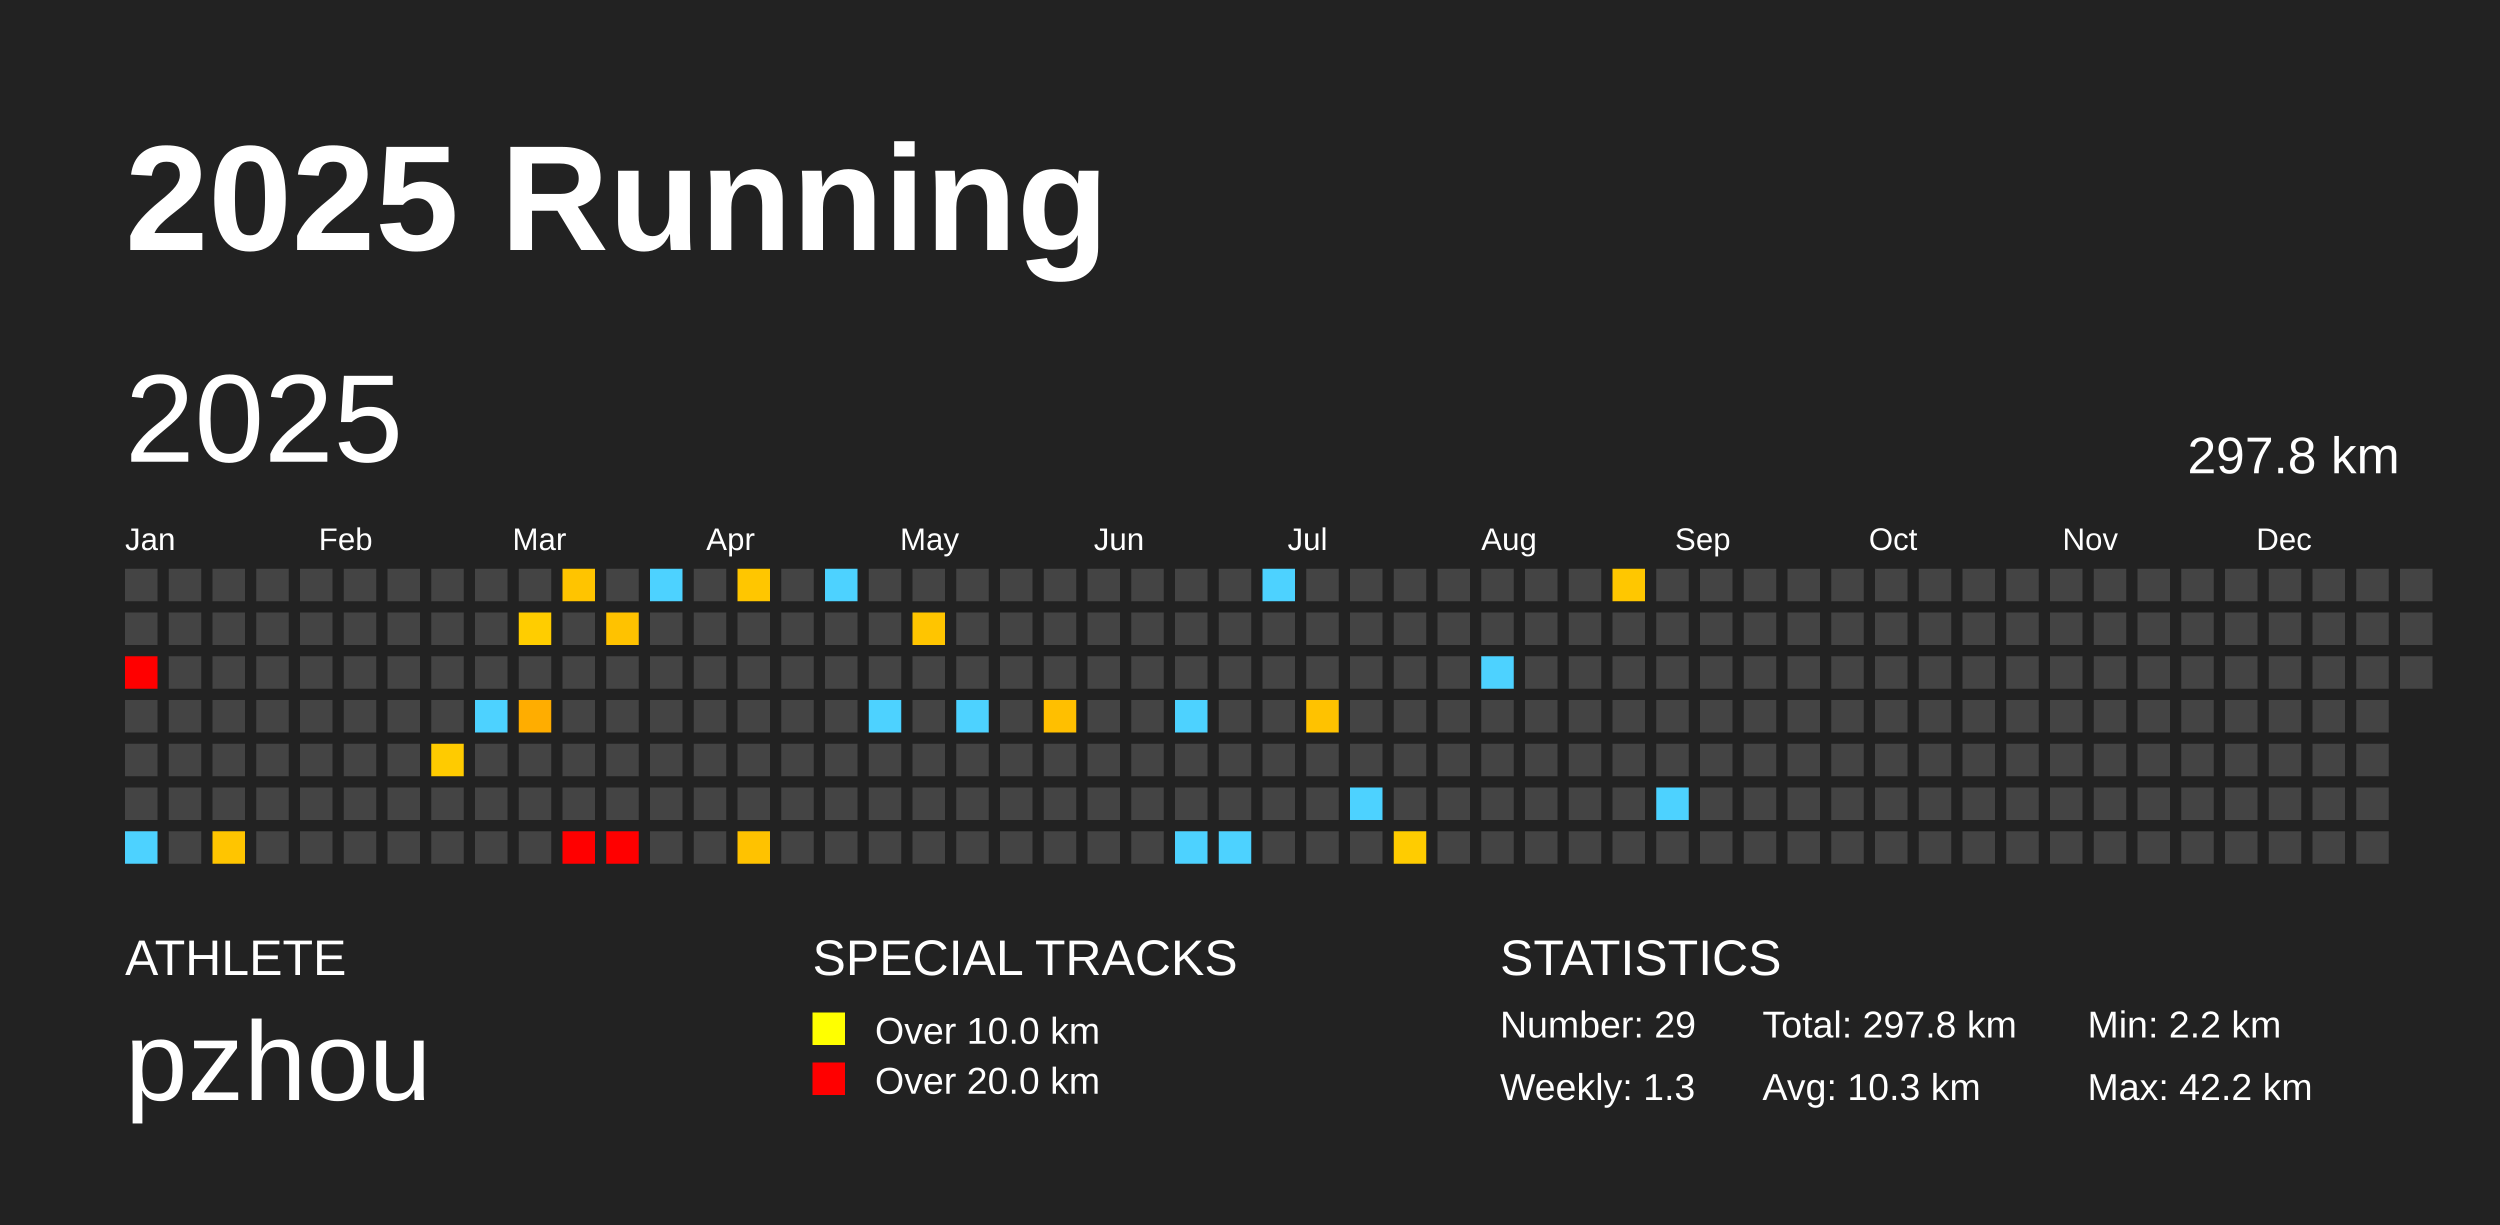
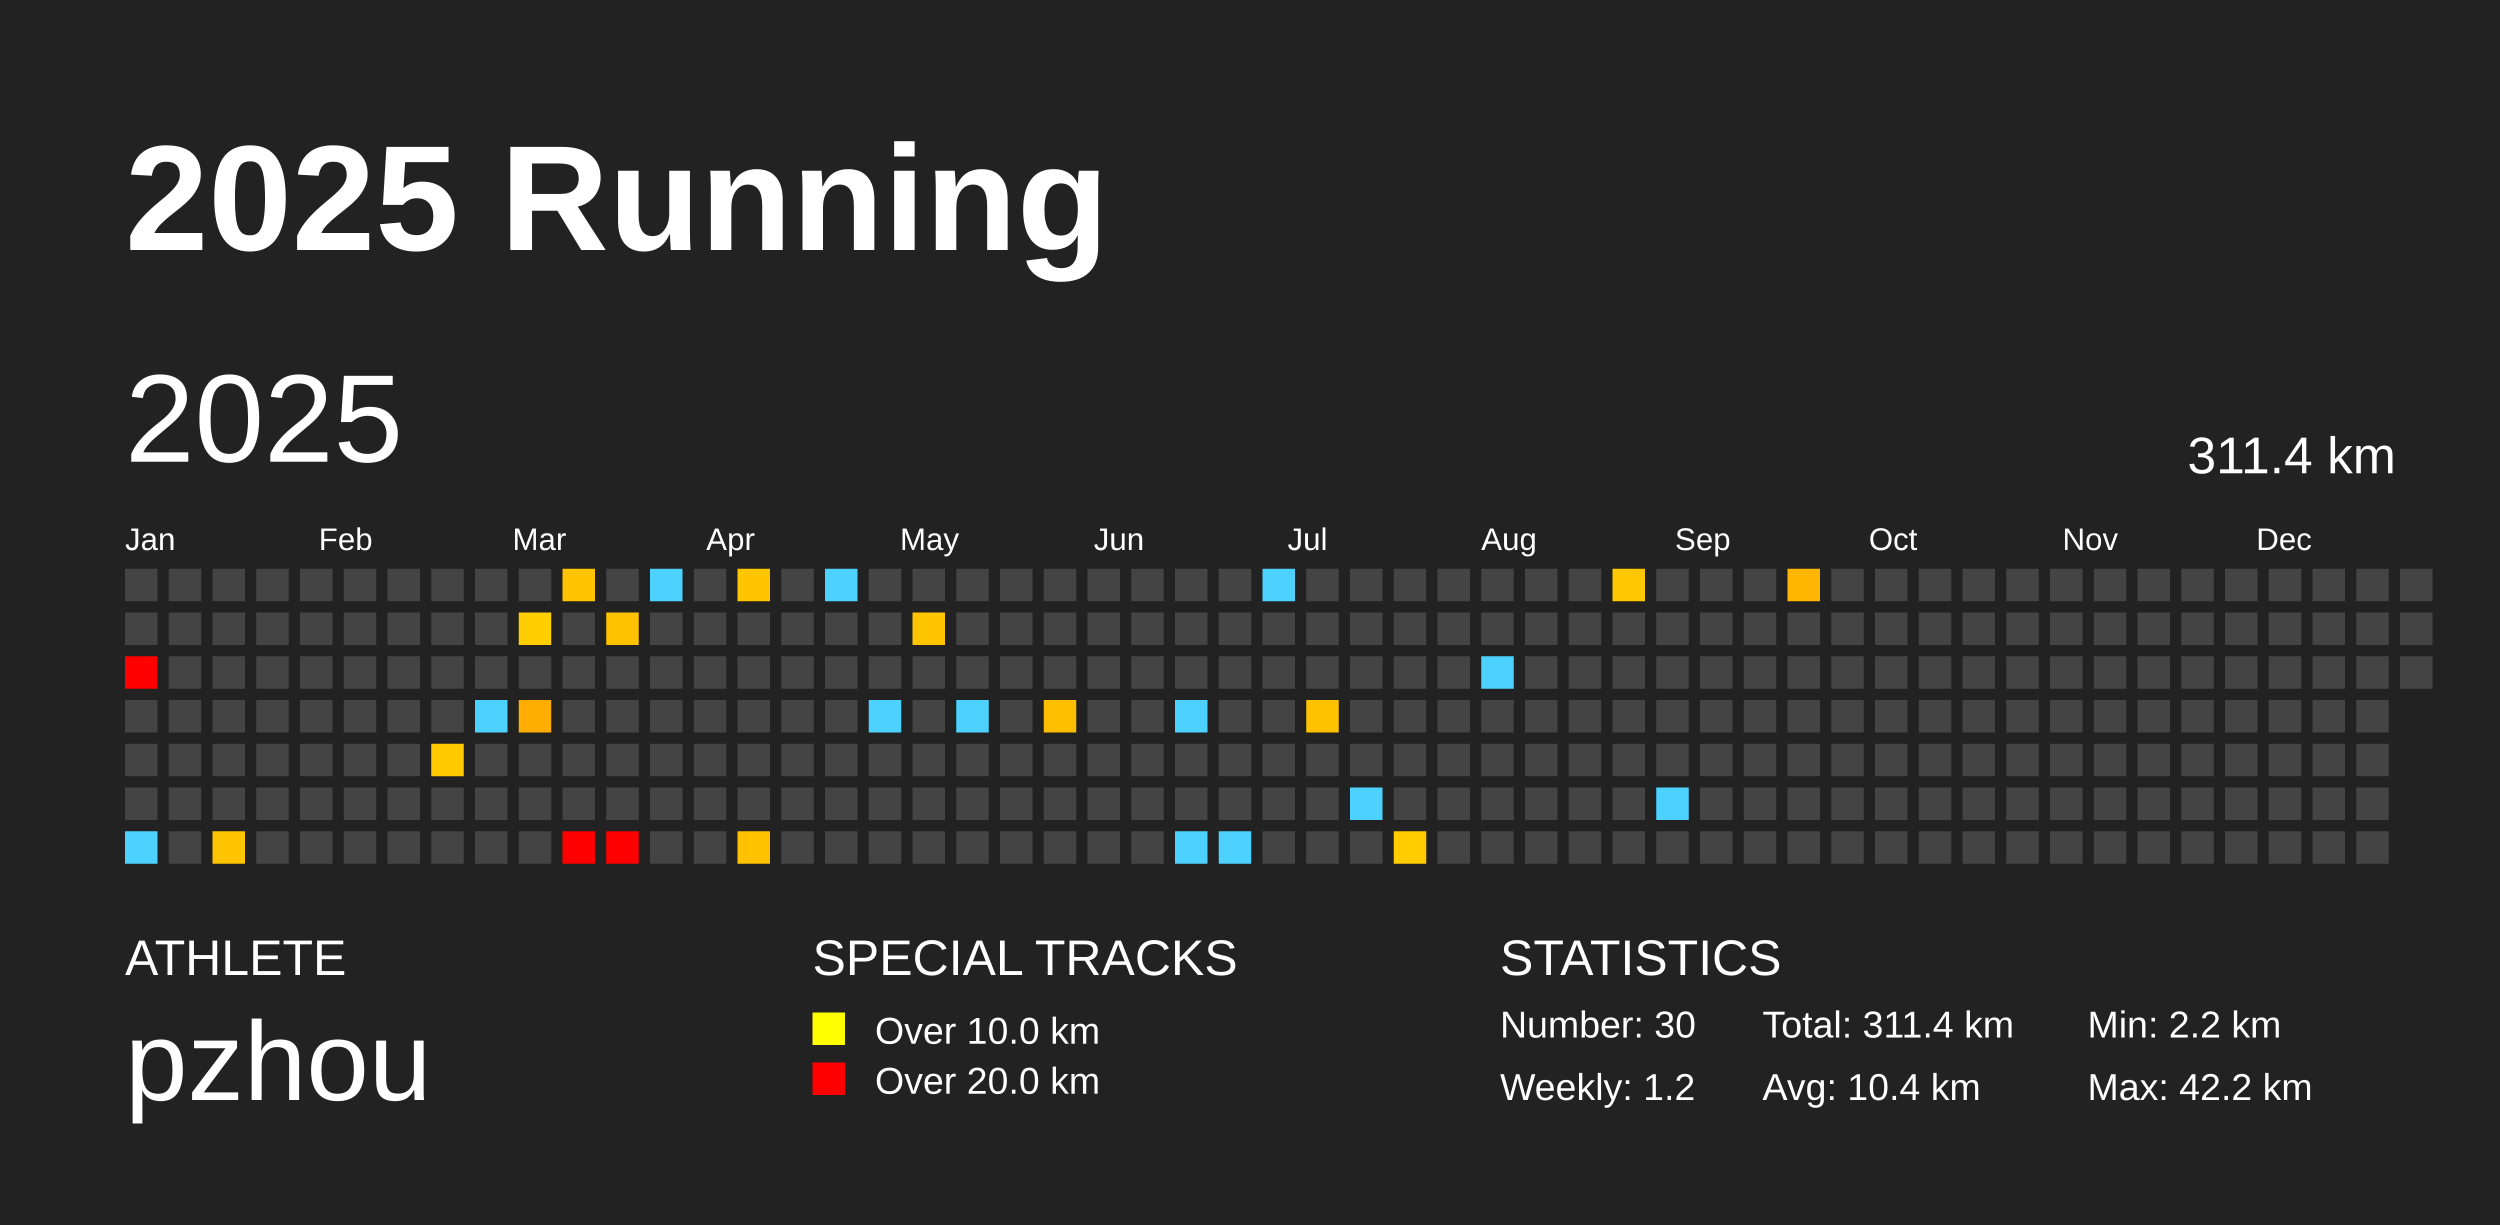
<svg xmlns="http://www.w3.org/2000/svg" baseProfile="full" height="98mm" version="1.1" viewBox="0,0,200,98" width="200mm">
  <defs />
  <rect fill="#222222" height="98" width="200" x="0" y="0" />
  <text fill="#FFFFFF" style="font-size:12px; font-family:Arial; font-weight:bold;" x="10" y="20">2025 Running</text>
  <text fill="#FFFFFF" style="font-size:4px; font-family:Arial" x="10" y="78">ATHLETE</text>
  <text fill="#FFFFFF" style="font-size:9px; font-family:Arial" x="10" y="88">pzhou</text>
  <text fill="#FFFFFF" style="font-size:4px; font-family:Arial" x="65" y="78">SPECIAL TRACKS</text>
  <rect fill="yellow" height="2.6" width="2.6" x="65" y="81" />
  <text fill="#FFFFFF" style="font-size:3px; font-family:Arial" x="70" y="83.5">Over 10.0 km</text>
  <rect fill="red" height="2.6" width="2.6" x="65" y="85" />
  <text fill="#FFFFFF" style="font-size:3px; font-family:Arial" x="70" y="87.5">Over 20.0 km</text>
  <text fill="#FFFFFF" style="font-size:4px; font-family:Arial" x="120" y="78">STATISTICS</text>
-   <text fill="#FFFFFF" style="font-size:3px; font-family:Arial" x="120" y="83">Number: 29</text>
-   <text fill="#FFFFFF" style="font-size:3px; font-family:Arial" x="120" y="88">Weekly: 1.3</text>
-   <text fill="#FFFFFF" style="font-size:3px; font-family:Arial" x="141" y="83">Total: 297.8 km</text>
-   <text fill="#FFFFFF" style="font-size:3px; font-family:Arial" x="141" y="88">Avg: 10.3 km</text>
+   <text fill="#FFFFFF" style="font-size:3px; font-family:Arial" x="120" y="83">Number: 30</text>
+   <text fill="#FFFFFF" style="font-size:3px; font-family:Arial" x="120" y="88">Weekly: 1.2</text>
+   <text fill="#FFFFFF" style="font-size:3px; font-family:Arial" x="141" y="83">Total: 311.4 km</text>
+   <text fill="#FFFFFF" style="font-size:3px; font-family:Arial" x="141" y="88">Avg: 10.4 km</text>
  <text fill="#FFFFFF" style="font-size:3px; font-family:Arial" x="167" y="83">Min: 2.2 km</text>
  <text fill="#FFFFFF" style="font-size:3px; font-family:Arial" x="167" y="88">Max: 42.2 km</text>
  <text dominant-baseline="hanging" fill="#FFFFFF" style="font-size:10.0px; font-family:Arial;" x="10" y="30">2025</text>
-   <text dominant-baseline="hanging" fill="#FFFFFF" style="font-size:4.125px; font-family:Arial;" x="175" y="35">297.8 km</text>
+   <text dominant-baseline="hanging" fill="#FFFFFF" style="font-size:4.125px; font-family:Arial;" x="175" y="35">311.4 km</text>
  <text fill="#FFFFFF" style="font-size:2.5px; font-family:Arial" x="10.0" y="44">Jan</text>
  <text fill="#FFFFFF" style="font-size:2.5px; font-family:Arial" x="25.5" y="44">Feb</text>
  <text fill="#FFFFFF" style="font-size:2.5px; font-family:Arial" x="41.0" y="44">Mar</text>
  <text fill="#FFFFFF" style="font-size:2.5px; font-family:Arial" x="56.5" y="44">Apr</text>
  <text fill="#FFFFFF" style="font-size:2.5px; font-family:Arial" x="72.0" y="44">May</text>
  <text fill="#FFFFFF" style="font-size:2.5px; font-family:Arial" x="87.5" y="44">Jun</text>
  <text fill="#FFFFFF" style="font-size:2.5px; font-family:Arial" x="103.0" y="44">Jul</text>
  <text fill="#FFFFFF" style="font-size:2.5px; font-family:Arial" x="118.5" y="44">Aug</text>
  <text fill="#FFFFFF" style="font-size:2.5px; font-family:Arial" x="134.0" y="44">Sep</text>
  <text fill="#FFFFFF" style="font-size:2.5px; font-family:Arial" x="149.5" y="44">Oct</text>
  <text fill="#FFFFFF" style="font-size:2.5px; font-family:Arial" x="165.0" y="44">Nov</text>
  <text fill="#FFFFFF" style="font-size:2.5px; font-family:Arial" x="180.5" y="44">Dec</text>
  <rect fill="#444444" height="2.6" width="2.6" x="10.0" y="45.5" />
  <rect fill="#444444" height="2.6" width="2.6" x="10.0" y="49.0" />
  <rect fill="red" height="2.6" width="2.6" x="10.0" y="52.5" />
  <rect fill="#444444" height="2.6" width="2.6" x="10.0" y="56.0" />
  <rect fill="#444444" height="2.6" width="2.6" x="10.0" y="59.5" />
  <rect fill="#444444" height="2.6" width="2.6" x="10.0" y="63.0" />
  <rect fill="#4dd2ff" height="2.6" width="2.6" x="10.0" y="66.5" />
  <rect fill="#444444" height="2.6" width="2.6" x="13.5" y="45.5" />
  <rect fill="#444444" height="2.6" width="2.6" x="13.5" y="49.0" />
  <rect fill="#444444" height="2.6" width="2.6" x="13.5" y="52.5" />
  <rect fill="#444444" height="2.6" width="2.6" x="13.5" y="56.0" />
  <rect fill="#444444" height="2.6" width="2.6" x="13.5" y="59.5" />
  <rect fill="#444444" height="2.6" width="2.6" x="13.5" y="63.0" />
  <rect fill="#444444" height="2.6" width="2.6" x="13.5" y="66.5" />
  <rect fill="#444444" height="2.6" width="2.6" x="17.0" y="45.5" />
  <rect fill="#444444" height="2.6" width="2.6" x="17.0" y="49.0" />
  <rect fill="#444444" height="2.6" width="2.6" x="17.0" y="52.5" />
  <rect fill="#444444" height="2.6" width="2.6" x="17.0" y="56.0" />
  <rect fill="#444444" height="2.6" width="2.6" x="17.0" y="59.5" />
  <rect fill="#444444" height="2.6" width="2.6" x="17.0" y="63.0" />
  <rect fill="#ffc500" height="2.6" width="2.6" x="17.0" y="66.5" />
  <rect fill="#444444" height="2.6" width="2.6" x="20.5" y="45.5" />
  <rect fill="#444444" height="2.6" width="2.6" x="20.5" y="49.0" />
  <rect fill="#444444" height="2.6" width="2.6" x="20.5" y="52.5" />
  <rect fill="#444444" height="2.6" width="2.6" x="20.5" y="56.0" />
  <rect fill="#444444" height="2.6" width="2.6" x="20.5" y="59.5" />
  <rect fill="#444444" height="2.6" width="2.6" x="20.5" y="63.0" />
  <rect fill="#444444" height="2.6" width="2.6" x="20.5" y="66.5" />
  <rect fill="#444444" height="2.6" width="2.6" x="24.0" y="45.5" />
  <rect fill="#444444" height="2.6" width="2.6" x="24.0" y="49.0" />
  <rect fill="#444444" height="2.6" width="2.6" x="24.0" y="52.5" />
  <rect fill="#444444" height="2.6" width="2.6" x="24.0" y="56.0" />
  <rect fill="#444444" height="2.6" width="2.6" x="24.0" y="59.5" />
  <rect fill="#444444" height="2.6" width="2.6" x="24.0" y="63.0" />
  <rect fill="#444444" height="2.6" width="2.6" x="24.0" y="66.5" />
  <rect fill="#444444" height="2.6" width="2.6" x="27.5" y="45.5" />
  <rect fill="#444444" height="2.6" width="2.6" x="27.5" y="49.0" />
  <rect fill="#444444" height="2.6" width="2.6" x="27.5" y="52.5" />
  <rect fill="#444444" height="2.6" width="2.6" x="27.5" y="56.0" />
  <rect fill="#444444" height="2.6" width="2.6" x="27.5" y="59.5" />
  <rect fill="#444444" height="2.6" width="2.6" x="27.5" y="63.0" />
  <rect fill="#444444" height="2.6" width="2.6" x="27.5" y="66.5" />
  <rect fill="#444444" height="2.6" width="2.6" x="31.0" y="45.5" />
  <rect fill="#444444" height="2.6" width="2.6" x="31.0" y="49.0" />
  <rect fill="#444444" height="2.6" width="2.6" x="31.0" y="52.5" />
  <rect fill="#444444" height="2.6" width="2.6" x="31.0" y="56.0" />
  <rect fill="#444444" height="2.6" width="2.6" x="31.0" y="59.5" />
  <rect fill="#444444" height="2.6" width="2.6" x="31.0" y="63.0" />
  <rect fill="#444444" height="2.6" width="2.6" x="31.0" y="66.5" />
  <rect fill="#444444" height="2.6" width="2.6" x="34.5" y="45.5" />
  <rect fill="#444444" height="2.6" width="2.6" x="34.5" y="49.0" />
  <rect fill="#444444" height="2.6" width="2.6" x="34.5" y="52.5" />
  <rect fill="#444444" height="2.6" width="2.6" x="34.5" y="56.0" />
  <rect fill="#ffcb00" height="2.6" width="2.6" x="34.5" y="59.5" />
  <rect fill="#444444" height="2.6" width="2.6" x="34.5" y="63.0" />
  <rect fill="#444444" height="2.6" width="2.6" x="34.5" y="66.5" />
  <rect fill="#444444" height="2.6" width="2.6" x="38.0" y="45.5" />
  <rect fill="#444444" height="2.6" width="2.6" x="38.0" y="49.0" />
  <rect fill="#444444" height="2.6" width="2.6" x="38.0" y="52.5" />
  <rect fill="#4dd2ff" height="2.6" width="2.6" x="38.0" y="56.0" />
  <rect fill="#444444" height="2.6" width="2.6" x="38.0" y="59.5" />
  <rect fill="#444444" height="2.6" width="2.6" x="38.0" y="63.0" />
  <rect fill="#444444" height="2.6" width="2.6" x="38.0" y="66.5" />
  <rect fill="#444444" height="2.6" width="2.6" x="41.5" y="45.5" />
  <rect fill="#ffcd00" height="2.6" width="2.6" x="41.5" y="49.0" />
  <rect fill="#444444" height="2.6" width="2.6" x="41.5" y="52.5" />
  <rect fill="#ffad00" height="2.6" width="2.6" x="41.5" y="56.0" />
  <rect fill="#444444" height="2.6" width="2.6" x="41.5" y="59.5" />
  <rect fill="#444444" height="2.6" width="2.6" x="41.5" y="63.0" />
  <rect fill="#444444" height="2.6" width="2.6" x="41.5" y="66.5" />
  <rect fill="#ffc400" height="2.6" width="2.6" x="45.0" y="45.5" />
  <rect fill="#444444" height="2.6" width="2.6" x="45.0" y="49.0" />
  <rect fill="#444444" height="2.6" width="2.6" x="45.0" y="52.5" />
  <rect fill="#444444" height="2.6" width="2.6" x="45.0" y="56.0" />
  <rect fill="#444444" height="2.6" width="2.6" x="45.0" y="59.5" />
  <rect fill="#444444" height="2.6" width="2.6" x="45.0" y="63.0" />
  <rect fill="red" height="2.6" width="2.6" x="45.0" y="66.5" />
  <rect fill="#444444" height="2.6" width="2.6" x="48.5" y="45.5" />
  <rect fill="#ffc200" height="2.6" width="2.6" x="48.5" y="49.0" />
  <rect fill="#444444" height="2.6" width="2.6" x="48.5" y="52.5" />
  <rect fill="#444444" height="2.6" width="2.6" x="48.5" y="56.0" />
  <rect fill="#444444" height="2.6" width="2.6" x="48.5" y="59.5" />
  <rect fill="#444444" height="2.6" width="2.6" x="48.5" y="63.0" />
  <rect fill="red" height="2.6" width="2.6" x="48.5" y="66.5" />
  <rect fill="#4dd2ff" height="2.6" width="2.6" x="52.0" y="45.5" />
  <rect fill="#444444" height="2.6" width="2.6" x="52.0" y="49.0" />
  <rect fill="#444444" height="2.6" width="2.6" x="52.0" y="52.5" />
  <rect fill="#444444" height="2.6" width="2.6" x="52.0" y="56.0" />
  <rect fill="#444444" height="2.6" width="2.6" x="52.0" y="59.5" />
  <rect fill="#444444" height="2.6" width="2.6" x="52.0" y="63.0" />
  <rect fill="#444444" height="2.6" width="2.6" x="52.0" y="66.5" />
  <rect fill="#444444" height="2.6" width="2.6" x="55.5" y="45.5" />
  <rect fill="#444444" height="2.6" width="2.6" x="55.5" y="49.0" />
  <rect fill="#444444" height="2.6" width="2.6" x="55.5" y="52.5" />
  <rect fill="#444444" height="2.6" width="2.6" x="55.5" y="56.0" />
  <rect fill="#444444" height="2.6" width="2.6" x="55.5" y="59.5" />
  <rect fill="#444444" height="2.6" width="2.6" x="55.5" y="63.0" />
  <rect fill="#444444" height="2.6" width="2.6" x="55.5" y="66.5" />
  <rect fill="#ffc600" height="2.6" width="2.6" x="59.0" y="45.5" />
  <rect fill="#444444" height="2.6" width="2.6" x="59.0" y="49.0" />
  <rect fill="#444444" height="2.6" width="2.6" x="59.0" y="52.5" />
  <rect fill="#444444" height="2.6" width="2.6" x="59.0" y="56.0" />
  <rect fill="#444444" height="2.6" width="2.6" x="59.0" y="59.5" />
  <rect fill="#444444" height="2.6" width="2.6" x="59.0" y="63.0" />
  <rect fill="#ffc200" height="2.6" width="2.6" x="59.0" y="66.5" />
  <rect fill="#444444" height="2.6" width="2.6" x="62.5" y="45.5" />
  <rect fill="#444444" height="2.6" width="2.6" x="62.5" y="49.0" />
  <rect fill="#444444" height="2.6" width="2.6" x="62.5" y="52.5" />
  <rect fill="#444444" height="2.6" width="2.6" x="62.5" y="56.0" />
  <rect fill="#444444" height="2.6" width="2.6" x="62.5" y="59.5" />
  <rect fill="#444444" height="2.6" width="2.6" x="62.5" y="63.0" />
  <rect fill="#444444" height="2.6" width="2.6" x="62.5" y="66.5" />
  <rect fill="#4dd2ff" height="2.6" width="2.6" x="66.0" y="45.5" />
  <rect fill="#444444" height="2.6" width="2.6" x="66.0" y="49.0" />
  <rect fill="#444444" height="2.6" width="2.6" x="66.0" y="52.5" />
  <rect fill="#444444" height="2.6" width="2.6" x="66.0" y="56.0" />
  <rect fill="#444444" height="2.6" width="2.6" x="66.0" y="59.5" />
  <rect fill="#444444" height="2.6" width="2.6" x="66.0" y="63.0" />
  <rect fill="#444444" height="2.6" width="2.6" x="66.0" y="66.5" />
  <rect fill="#444444" height="2.6" width="2.6" x="69.5" y="45.5" />
  <rect fill="#444444" height="2.6" width="2.6" x="69.5" y="49.0" />
  <rect fill="#444444" height="2.6" width="2.6" x="69.5" y="52.5" />
  <rect fill="#4dd2ff" height="2.6" width="2.6" x="69.5" y="56.0" />
  <rect fill="#444444" height="2.6" width="2.6" x="69.5" y="59.5" />
  <rect fill="#444444" height="2.6" width="2.6" x="69.5" y="63.0" />
  <rect fill="#444444" height="2.6" width="2.6" x="69.5" y="66.5" />
  <rect fill="#444444" height="2.6" width="2.6" x="73.0" y="45.5" />
  <rect fill="#ffc500" height="2.6" width="2.6" x="73.0" y="49.0" />
  <rect fill="#444444" height="2.6" width="2.6" x="73.0" y="52.5" />
  <rect fill="#444444" height="2.6" width="2.6" x="73.0" y="56.0" />
  <rect fill="#444444" height="2.6" width="2.6" x="73.0" y="59.5" />
  <rect fill="#444444" height="2.6" width="2.6" x="73.0" y="63.0" />
  <rect fill="#444444" height="2.6" width="2.6" x="73.0" y="66.5" />
  <rect fill="#444444" height="2.6" width="2.6" x="76.5" y="45.5" />
  <rect fill="#444444" height="2.6" width="2.6" x="76.5" y="49.0" />
  <rect fill="#444444" height="2.6" width="2.6" x="76.5" y="52.5" />
  <rect fill="#4dd2ff" height="2.6" width="2.6" x="76.5" y="56.0" />
  <rect fill="#444444" height="2.6" width="2.6" x="76.5" y="59.5" />
  <rect fill="#444444" height="2.6" width="2.6" x="76.5" y="63.0" />
  <rect fill="#444444" height="2.6" width="2.6" x="76.5" y="66.5" />
  <rect fill="#444444" height="2.6" width="2.6" x="80.0" y="45.5" />
  <rect fill="#444444" height="2.6" width="2.6" x="80.0" y="49.0" />
  <rect fill="#444444" height="2.6" width="2.6" x="80.0" y="52.5" />
  <rect fill="#444444" height="2.6" width="2.6" x="80.0" y="56.0" />
  <rect fill="#444444" height="2.6" width="2.6" x="80.0" y="59.5" />
  <rect fill="#444444" height="2.6" width="2.6" x="80.0" y="63.0" />
  <rect fill="#444444" height="2.6" width="2.6" x="80.0" y="66.5" />
  <rect fill="#444444" height="2.6" width="2.6" x="83.5" y="45.5" />
  <rect fill="#444444" height="2.6" width="2.6" x="83.5" y="49.0" />
  <rect fill="#444444" height="2.6" width="2.6" x="83.5" y="52.5" />
  <rect fill="#ffbf00" height="2.6" width="2.6" x="83.5" y="56.0" />
  <rect fill="#444444" height="2.6" width="2.6" x="83.5" y="59.5" />
  <rect fill="#444444" height="2.6" width="2.6" x="83.5" y="63.0" />
  <rect fill="#444444" height="2.6" width="2.6" x="83.5" y="66.5" />
  <rect fill="#444444" height="2.6" width="2.6" x="87.0" y="45.5" />
  <rect fill="#444444" height="2.6" width="2.6" x="87.0" y="49.0" />
  <rect fill="#444444" height="2.6" width="2.6" x="87.0" y="52.5" />
  <rect fill="#444444" height="2.6" width="2.6" x="87.0" y="56.0" />
  <rect fill="#444444" height="2.6" width="2.6" x="87.0" y="59.5" />
  <rect fill="#444444" height="2.6" width="2.6" x="87.0" y="63.0" />
  <rect fill="#444444" height="2.6" width="2.6" x="87.0" y="66.5" />
  <rect fill="#444444" height="2.6" width="2.6" x="90.5" y="45.5" />
  <rect fill="#444444" height="2.6" width="2.6" x="90.5" y="49.0" />
  <rect fill="#444444" height="2.6" width="2.6" x="90.5" y="52.5" />
  <rect fill="#444444" height="2.6" width="2.6" x="90.5" y="56.0" />
  <rect fill="#444444" height="2.6" width="2.6" x="90.5" y="59.5" />
  <rect fill="#444444" height="2.6" width="2.6" x="90.5" y="63.0" />
  <rect fill="#444444" height="2.6" width="2.6" x="90.5" y="66.5" />
  <rect fill="#444444" height="2.6" width="2.6" x="94.0" y="45.5" />
  <rect fill="#444444" height="2.6" width="2.6" x="94.0" y="49.0" />
  <rect fill="#444444" height="2.6" width="2.6" x="94.0" y="52.5" />
  <rect fill="#4dd2ff" height="2.6" width="2.6" x="94.0" y="56.0" />
  <rect fill="#444444" height="2.6" width="2.6" x="94.0" y="59.5" />
  <rect fill="#444444" height="2.6" width="2.6" x="94.0" y="63.0" />
  <rect fill="#4dd2ff" height="2.6" width="2.6" x="94.0" y="66.5" />
  <rect fill="#444444" height="2.6" width="2.6" x="97.5" y="45.5" />
  <rect fill="#444444" height="2.6" width="2.6" x="97.5" y="49.0" />
  <rect fill="#444444" height="2.6" width="2.6" x="97.5" y="52.5" />
  <rect fill="#444444" height="2.6" width="2.6" x="97.5" y="56.0" />
  <rect fill="#444444" height="2.6" width="2.6" x="97.5" y="59.5" />
  <rect fill="#444444" height="2.6" width="2.6" x="97.5" y="63.0" />
  <rect fill="#4dd2ff" height="2.6" width="2.6" x="97.5" y="66.5" />
  <rect fill="#4dd2ff" height="2.6" width="2.6" x="101.0" y="45.5" />
  <rect fill="#444444" height="2.6" width="2.6" x="101.0" y="49.0" />
  <rect fill="#444444" height="2.6" width="2.6" x="101.0" y="52.5" />
  <rect fill="#444444" height="2.6" width="2.6" x="101.0" y="56.0" />
  <rect fill="#444444" height="2.6" width="2.6" x="101.0" y="59.5" />
  <rect fill="#444444" height="2.6" width="2.6" x="101.0" y="63.0" />
  <rect fill="#444444" height="2.6" width="2.6" x="101.0" y="66.5" />
  <rect fill="#444444" height="2.6" width="2.6" x="104.5" y="45.5" />
  <rect fill="#444444" height="2.6" width="2.6" x="104.5" y="49.0" />
  <rect fill="#444444" height="2.6" width="2.6" x="104.5" y="52.5" />
  <rect fill="#ffc200" height="2.6" width="2.6" x="104.5" y="56.0" />
  <rect fill="#444444" height="2.6" width="2.6" x="104.5" y="59.5" />
  <rect fill="#444444" height="2.6" width="2.6" x="104.5" y="63.0" />
  <rect fill="#444444" height="2.6" width="2.6" x="104.5" y="66.5" />
  <rect fill="#444444" height="2.6" width="2.6" x="108.0" y="45.5" />
  <rect fill="#444444" height="2.6" width="2.6" x="108.0" y="49.0" />
  <rect fill="#444444" height="2.6" width="2.6" x="108.0" y="52.5" />
  <rect fill="#444444" height="2.6" width="2.6" x="108.0" y="56.0" />
  <rect fill="#444444" height="2.6" width="2.6" x="108.0" y="59.5" />
  <rect fill="#4dd2ff" height="2.6" width="2.6" x="108.0" y="63.0" />
  <rect fill="#444444" height="2.6" width="2.6" x="108.0" y="66.5" />
  <rect fill="#444444" height="2.6" width="2.6" x="111.5" y="45.5" />
  <rect fill="#444444" height="2.6" width="2.6" x="111.5" y="49.0" />
  <rect fill="#444444" height="2.6" width="2.6" x="111.5" y="52.5" />
  <rect fill="#444444" height="2.6" width="2.6" x="111.5" y="56.0" />
  <rect fill="#444444" height="2.6" width="2.6" x="111.5" y="59.5" />
  <rect fill="#444444" height="2.6" width="2.6" x="111.5" y="63.0" />
  <rect fill="#ffcc00" height="2.6" width="2.6" x="111.5" y="66.5" />
  <rect fill="#444444" height="2.6" width="2.6" x="115.0" y="45.5" />
  <rect fill="#444444" height="2.6" width="2.6" x="115.0" y="49.0" />
  <rect fill="#444444" height="2.6" width="2.6" x="115.0" y="52.5" />
  <rect fill="#444444" height="2.6" width="2.6" x="115.0" y="56.0" />
  <rect fill="#444444" height="2.6" width="2.6" x="115.0" y="59.5" />
  <rect fill="#444444" height="2.6" width="2.6" x="115.0" y="63.0" />
  <rect fill="#444444" height="2.6" width="2.6" x="115.0" y="66.5" />
  <rect fill="#444444" height="2.6" width="2.6" x="118.5" y="45.5" />
  <rect fill="#444444" height="2.6" width="2.6" x="118.5" y="49.0" />
  <rect fill="#4dd2ff" height="2.6" width="2.6" x="118.5" y="52.5" />
  <rect fill="#444444" height="2.6" width="2.6" x="118.5" y="56.0" />
  <rect fill="#444444" height="2.6" width="2.6" x="118.5" y="59.5" />
  <rect fill="#444444" height="2.6" width="2.6" x="118.5" y="63.0" />
  <rect fill="#444444" height="2.6" width="2.6" x="118.5" y="66.5" />
  <rect fill="#444444" height="2.6" width="2.6" x="122.0" y="45.5" />
  <rect fill="#444444" height="2.6" width="2.6" x="122.0" y="49.0" />
  <rect fill="#444444" height="2.6" width="2.6" x="122.0" y="52.5" />
  <rect fill="#444444" height="2.6" width="2.6" x="122.0" y="56.0" />
  <rect fill="#444444" height="2.6" width="2.6" x="122.0" y="59.5" />
  <rect fill="#444444" height="2.6" width="2.6" x="122.0" y="63.0" />
  <rect fill="#444444" height="2.6" width="2.6" x="122.0" y="66.5" />
  <rect fill="#444444" height="2.6" width="2.6" x="125.5" y="45.5" />
  <rect fill="#444444" height="2.6" width="2.6" x="125.5" y="49.0" />
  <rect fill="#444444" height="2.6" width="2.6" x="125.5" y="52.5" />
  <rect fill="#444444" height="2.6" width="2.6" x="125.5" y="56.0" />
  <rect fill="#444444" height="2.6" width="2.6" x="125.5" y="59.5" />
  <rect fill="#444444" height="2.6" width="2.6" x="125.5" y="63.0" />
  <rect fill="#444444" height="2.6" width="2.6" x="125.5" y="66.5" />
  <rect fill="#ffc700" height="2.6" width="2.6" x="129.0" y="45.5" />
  <rect fill="#444444" height="2.6" width="2.6" x="129.0" y="49.0" />
  <rect fill="#444444" height="2.6" width="2.6" x="129.0" y="52.5" />
  <rect fill="#444444" height="2.6" width="2.6" x="129.0" y="56.0" />
  <rect fill="#444444" height="2.6" width="2.6" x="129.0" y="59.5" />
  <rect fill="#444444" height="2.6" width="2.6" x="129.0" y="63.0" />
  <rect fill="#444444" height="2.6" width="2.6" x="129.0" y="66.5" />
  <rect fill="#444444" height="2.6" width="2.6" x="132.5" y="45.5" />
  <rect fill="#444444" height="2.6" width="2.6" x="132.5" y="49.0" />
  <rect fill="#444444" height="2.6" width="2.6" x="132.5" y="52.5" />
  <rect fill="#444444" height="2.6" width="2.6" x="132.5" y="56.0" />
  <rect fill="#444444" height="2.6" width="2.6" x="132.5" y="59.5" />
  <rect fill="#4dd2ff" height="2.6" width="2.6" x="132.5" y="63.0" />
  <rect fill="#444444" height="2.6" width="2.6" x="132.5" y="66.5" />
  <rect fill="#444444" height="2.6" width="2.6" x="136.0" y="45.5" />
  <rect fill="#444444" height="2.6" width="2.6" x="136.0" y="49.0" />
  <rect fill="#444444" height="2.6" width="2.6" x="136.0" y="52.5" />
  <rect fill="#444444" height="2.6" width="2.6" x="136.0" y="56.0" />
  <rect fill="#444444" height="2.6" width="2.6" x="136.0" y="59.5" />
  <rect fill="#444444" height="2.6" width="2.6" x="136.0" y="63.0" />
  <rect fill="#444444" height="2.6" width="2.6" x="136.0" y="66.5" />
  <rect fill="#444444" height="2.6" width="2.6" x="139.5" y="45.5" />
  <rect fill="#444444" height="2.6" width="2.6" x="139.5" y="49.0" />
  <rect fill="#444444" height="2.6" width="2.6" x="139.5" y="52.5" />
  <rect fill="#444444" height="2.6" width="2.6" x="139.5" y="56.0" />
  <rect fill="#444444" height="2.6" width="2.6" x="139.5" y="59.5" />
  <rect fill="#444444" height="2.6" width="2.6" x="139.5" y="63.0" />
  <rect fill="#444444" height="2.6" width="2.6" x="139.5" y="66.5" />
-   <rect fill="#444444" height="2.6" width="2.6" x="143.0" y="45.5" />
+   <rect fill="#ffb600" height="2.6" width="2.6" x="143.0" y="45.5" />
  <rect fill="#444444" height="2.6" width="2.6" x="143.0" y="49.0" />
  <rect fill="#444444" height="2.6" width="2.6" x="143.0" y="52.5" />
  <rect fill="#444444" height="2.6" width="2.6" x="143.0" y="56.0" />
  <rect fill="#444444" height="2.6" width="2.6" x="143.0" y="59.5" />
  <rect fill="#444444" height="2.6" width="2.6" x="143.0" y="63.0" />
  <rect fill="#444444" height="2.6" width="2.6" x="143.0" y="66.5" />
  <rect fill="#444444" height="2.6" width="2.6" x="146.5" y="45.5" />
  <rect fill="#444444" height="2.6" width="2.6" x="146.5" y="49.0" />
  <rect fill="#444444" height="2.6" width="2.6" x="146.5" y="52.5" />
  <rect fill="#444444" height="2.6" width="2.6" x="146.5" y="56.0" />
  <rect fill="#444444" height="2.6" width="2.6" x="146.5" y="59.5" />
  <rect fill="#444444" height="2.6" width="2.6" x="146.5" y="63.0" />
  <rect fill="#444444" height="2.6" width="2.6" x="146.5" y="66.5" />
  <rect fill="#444444" height="2.6" width="2.6" x="150.0" y="45.5" />
  <rect fill="#444444" height="2.6" width="2.6" x="150.0" y="49.0" />
  <rect fill="#444444" height="2.6" width="2.6" x="150.0" y="52.5" />
  <rect fill="#444444" height="2.6" width="2.6" x="150.0" y="56.0" />
  <rect fill="#444444" height="2.6" width="2.6" x="150.0" y="59.5" />
  <rect fill="#444444" height="2.6" width="2.6" x="150.0" y="63.0" />
  <rect fill="#444444" height="2.6" width="2.6" x="150.0" y="66.5" />
  <rect fill="#444444" height="2.6" width="2.6" x="153.5" y="45.5" />
  <rect fill="#444444" height="2.6" width="2.6" x="153.5" y="49.0" />
  <rect fill="#444444" height="2.6" width="2.6" x="153.5" y="52.5" />
  <rect fill="#444444" height="2.6" width="2.6" x="153.5" y="56.0" />
  <rect fill="#444444" height="2.6" width="2.6" x="153.5" y="59.5" />
  <rect fill="#444444" height="2.6" width="2.6" x="153.5" y="63.0" />
  <rect fill="#444444" height="2.6" width="2.6" x="153.5" y="66.5" />
  <rect fill="#444444" height="2.6" width="2.6" x="157.0" y="45.5" />
  <rect fill="#444444" height="2.6" width="2.6" x="157.0" y="49.0" />
  <rect fill="#444444" height="2.6" width="2.6" x="157.0" y="52.5" />
  <rect fill="#444444" height="2.6" width="2.6" x="157.0" y="56.0" />
  <rect fill="#444444" height="2.6" width="2.6" x="157.0" y="59.5" />
  <rect fill="#444444" height="2.6" width="2.6" x="157.0" y="63.0" />
  <rect fill="#444444" height="2.6" width="2.6" x="157.0" y="66.5" />
  <rect fill="#444444" height="2.6" width="2.6" x="160.5" y="45.5" />
  <rect fill="#444444" height="2.6" width="2.6" x="160.5" y="49.0" />
  <rect fill="#444444" height="2.6" width="2.6" x="160.5" y="52.5" />
  <rect fill="#444444" height="2.6" width="2.6" x="160.5" y="56.0" />
  <rect fill="#444444" height="2.6" width="2.6" x="160.5" y="59.5" />
  <rect fill="#444444" height="2.6" width="2.6" x="160.5" y="63.0" />
  <rect fill="#444444" height="2.6" width="2.6" x="160.5" y="66.5" />
  <rect fill="#444444" height="2.6" width="2.6" x="164.0" y="45.5" />
  <rect fill="#444444" height="2.6" width="2.6" x="164.0" y="49.0" />
  <rect fill="#444444" height="2.6" width="2.6" x="164.0" y="52.5" />
  <rect fill="#444444" height="2.6" width="2.6" x="164.0" y="56.0" />
  <rect fill="#444444" height="2.6" width="2.6" x="164.0" y="59.5" />
  <rect fill="#444444" height="2.6" width="2.6" x="164.0" y="63.0" />
  <rect fill="#444444" height="2.6" width="2.6" x="164.0" y="66.5" />
  <rect fill="#444444" height="2.6" width="2.6" x="167.5" y="45.5" />
  <rect fill="#444444" height="2.6" width="2.6" x="167.5" y="49.0" />
  <rect fill="#444444" height="2.6" width="2.6" x="167.5" y="52.5" />
  <rect fill="#444444" height="2.6" width="2.6" x="167.5" y="56.0" />
  <rect fill="#444444" height="2.6" width="2.6" x="167.5" y="59.5" />
  <rect fill="#444444" height="2.6" width="2.6" x="167.5" y="63.0" />
  <rect fill="#444444" height="2.6" width="2.6" x="167.5" y="66.5" />
  <rect fill="#444444" height="2.6" width="2.6" x="171.0" y="45.5" />
  <rect fill="#444444" height="2.6" width="2.6" x="171.0" y="49.0" />
  <rect fill="#444444" height="2.6" width="2.6" x="171.0" y="52.5" />
  <rect fill="#444444" height="2.6" width="2.6" x="171.0" y="56.0" />
  <rect fill="#444444" height="2.6" width="2.6" x="171.0" y="59.5" />
  <rect fill="#444444" height="2.6" width="2.6" x="171.0" y="63.0" />
  <rect fill="#444444" height="2.6" width="2.6" x="171.0" y="66.5" />
  <rect fill="#444444" height="2.6" width="2.6" x="174.5" y="45.5" />
  <rect fill="#444444" height="2.6" width="2.6" x="174.5" y="49.0" />
  <rect fill="#444444" height="2.6" width="2.6" x="174.5" y="52.5" />
  <rect fill="#444444" height="2.6" width="2.6" x="174.5" y="56.0" />
  <rect fill="#444444" height="2.6" width="2.6" x="174.5" y="59.5" />
  <rect fill="#444444" height="2.6" width="2.6" x="174.5" y="63.0" />
  <rect fill="#444444" height="2.6" width="2.6" x="174.5" y="66.5" />
  <rect fill="#444444" height="2.6" width="2.6" x="178.0" y="45.5" />
  <rect fill="#444444" height="2.6" width="2.6" x="178.0" y="49.0" />
  <rect fill="#444444" height="2.6" width="2.6" x="178.0" y="52.5" />
  <rect fill="#444444" height="2.6" width="2.6" x="178.0" y="56.0" />
  <rect fill="#444444" height="2.6" width="2.6" x="178.0" y="59.5" />
  <rect fill="#444444" height="2.6" width="2.6" x="178.0" y="63.0" />
  <rect fill="#444444" height="2.6" width="2.6" x="178.0" y="66.5" />
  <rect fill="#444444" height="2.6" width="2.6" x="181.5" y="45.5" />
  <rect fill="#444444" height="2.6" width="2.6" x="181.5" y="49.0" />
  <rect fill="#444444" height="2.6" width="2.6" x="181.5" y="52.5" />
  <rect fill="#444444" height="2.6" width="2.6" x="181.5" y="56.0" />
  <rect fill="#444444" height="2.6" width="2.6" x="181.5" y="59.5" />
  <rect fill="#444444" height="2.6" width="2.6" x="181.5" y="63.0" />
  <rect fill="#444444" height="2.6" width="2.6" x="181.5" y="66.5" />
  <rect fill="#444444" height="2.6" width="2.6" x="185.0" y="45.5" />
  <rect fill="#444444" height="2.6" width="2.6" x="185.0" y="49.0" />
  <rect fill="#444444" height="2.6" width="2.6" x="185.0" y="52.5" />
  <rect fill="#444444" height="2.6" width="2.6" x="185.0" y="56.0" />
  <rect fill="#444444" height="2.6" width="2.6" x="185.0" y="59.5" />
  <rect fill="#444444" height="2.6" width="2.6" x="185.0" y="63.0" />
  <rect fill="#444444" height="2.6" width="2.6" x="185.0" y="66.5" />
  <rect fill="#444444" height="2.6" width="2.6" x="188.5" y="45.5" />
  <rect fill="#444444" height="2.6" width="2.6" x="188.5" y="49.0" />
  <rect fill="#444444" height="2.6" width="2.6" x="188.5" y="52.5" />
  <rect fill="#444444" height="2.6" width="2.6" x="188.5" y="56.0" />
  <rect fill="#444444" height="2.6" width="2.6" x="188.5" y="59.5" />
  <rect fill="#444444" height="2.6" width="2.6" x="188.5" y="63.0" />
  <rect fill="#444444" height="2.6" width="2.6" x="188.5" y="66.5" />
  <rect fill="#444444" height="2.6" width="2.6" x="192.0" y="45.5" />
  <rect fill="#444444" height="2.6" width="2.6" x="192.0" y="49.0" />
  <rect fill="#444444" height="2.6" width="2.6" x="192.0" y="52.5" />
</svg>
